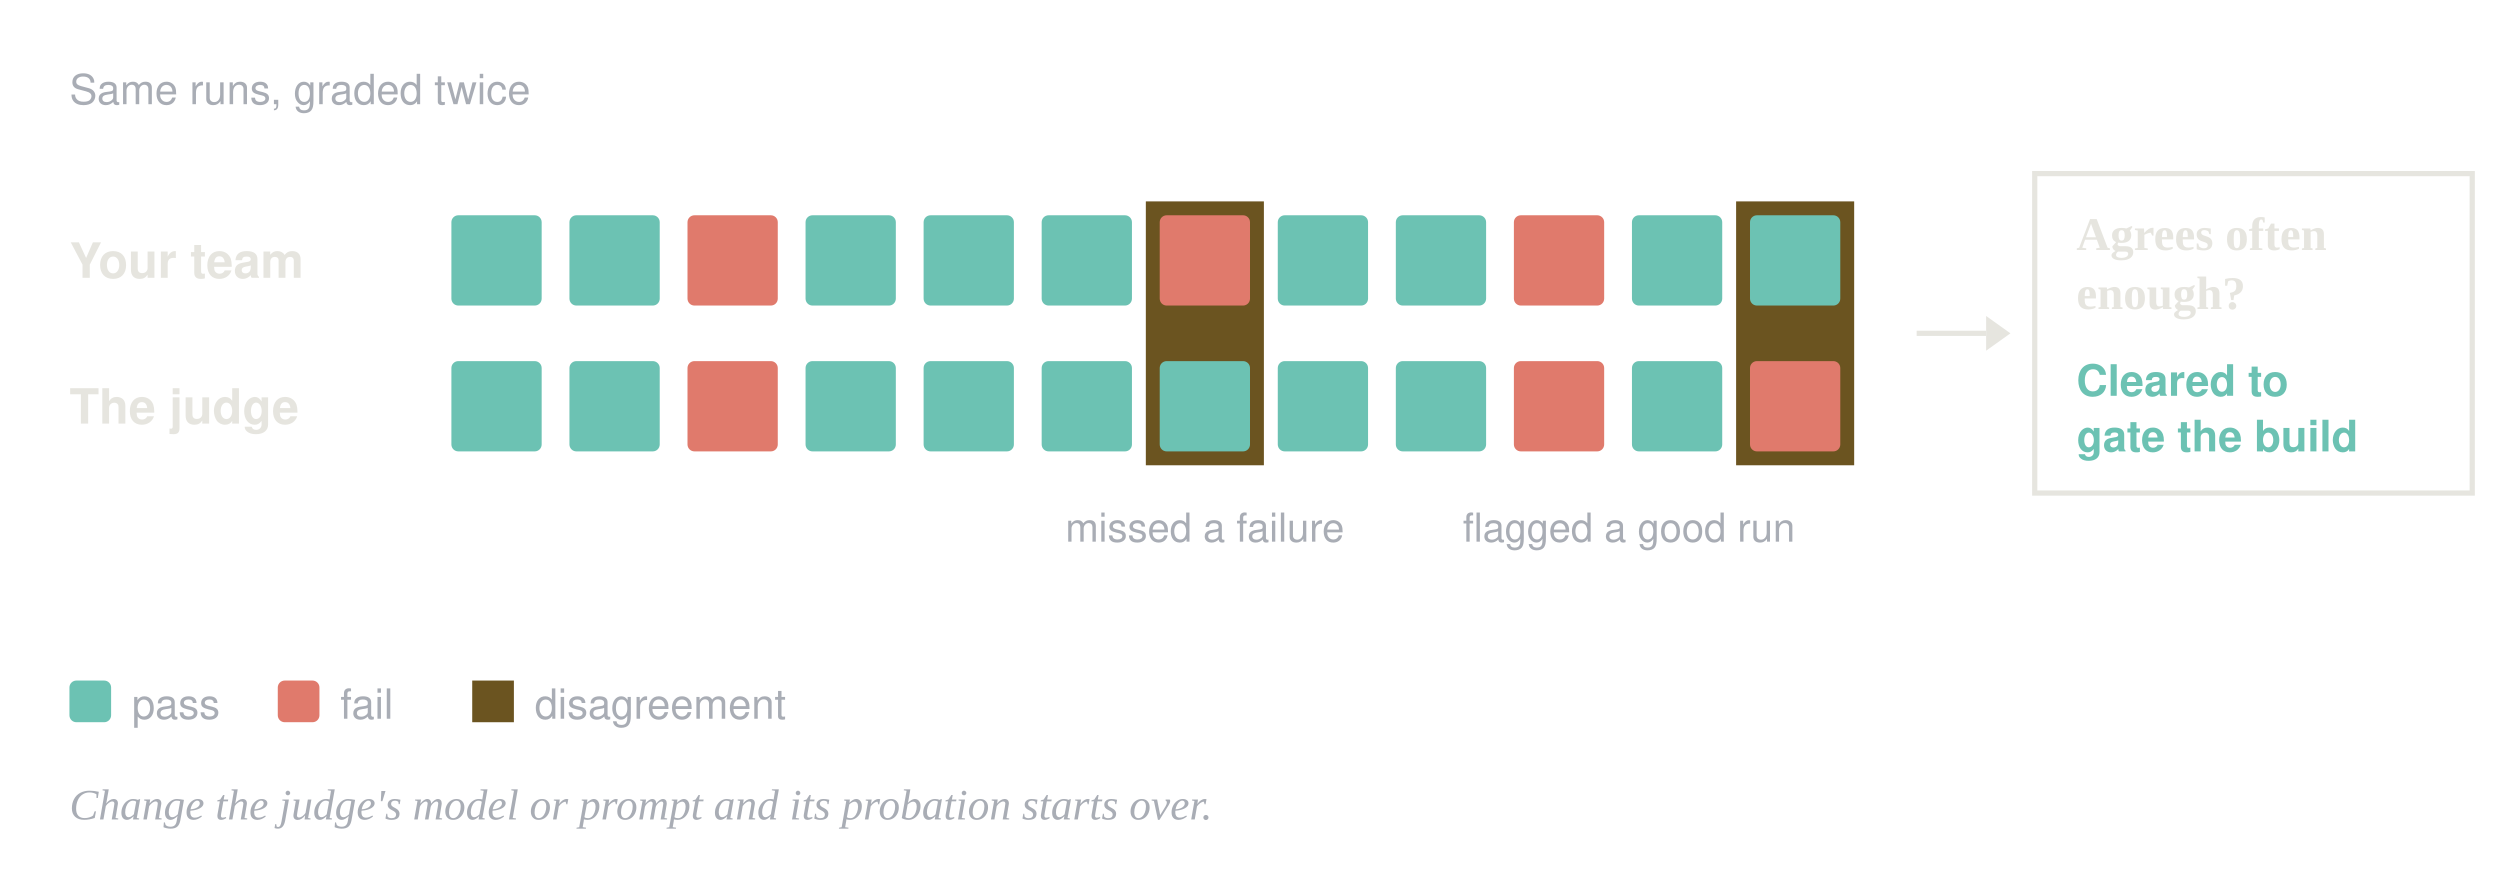
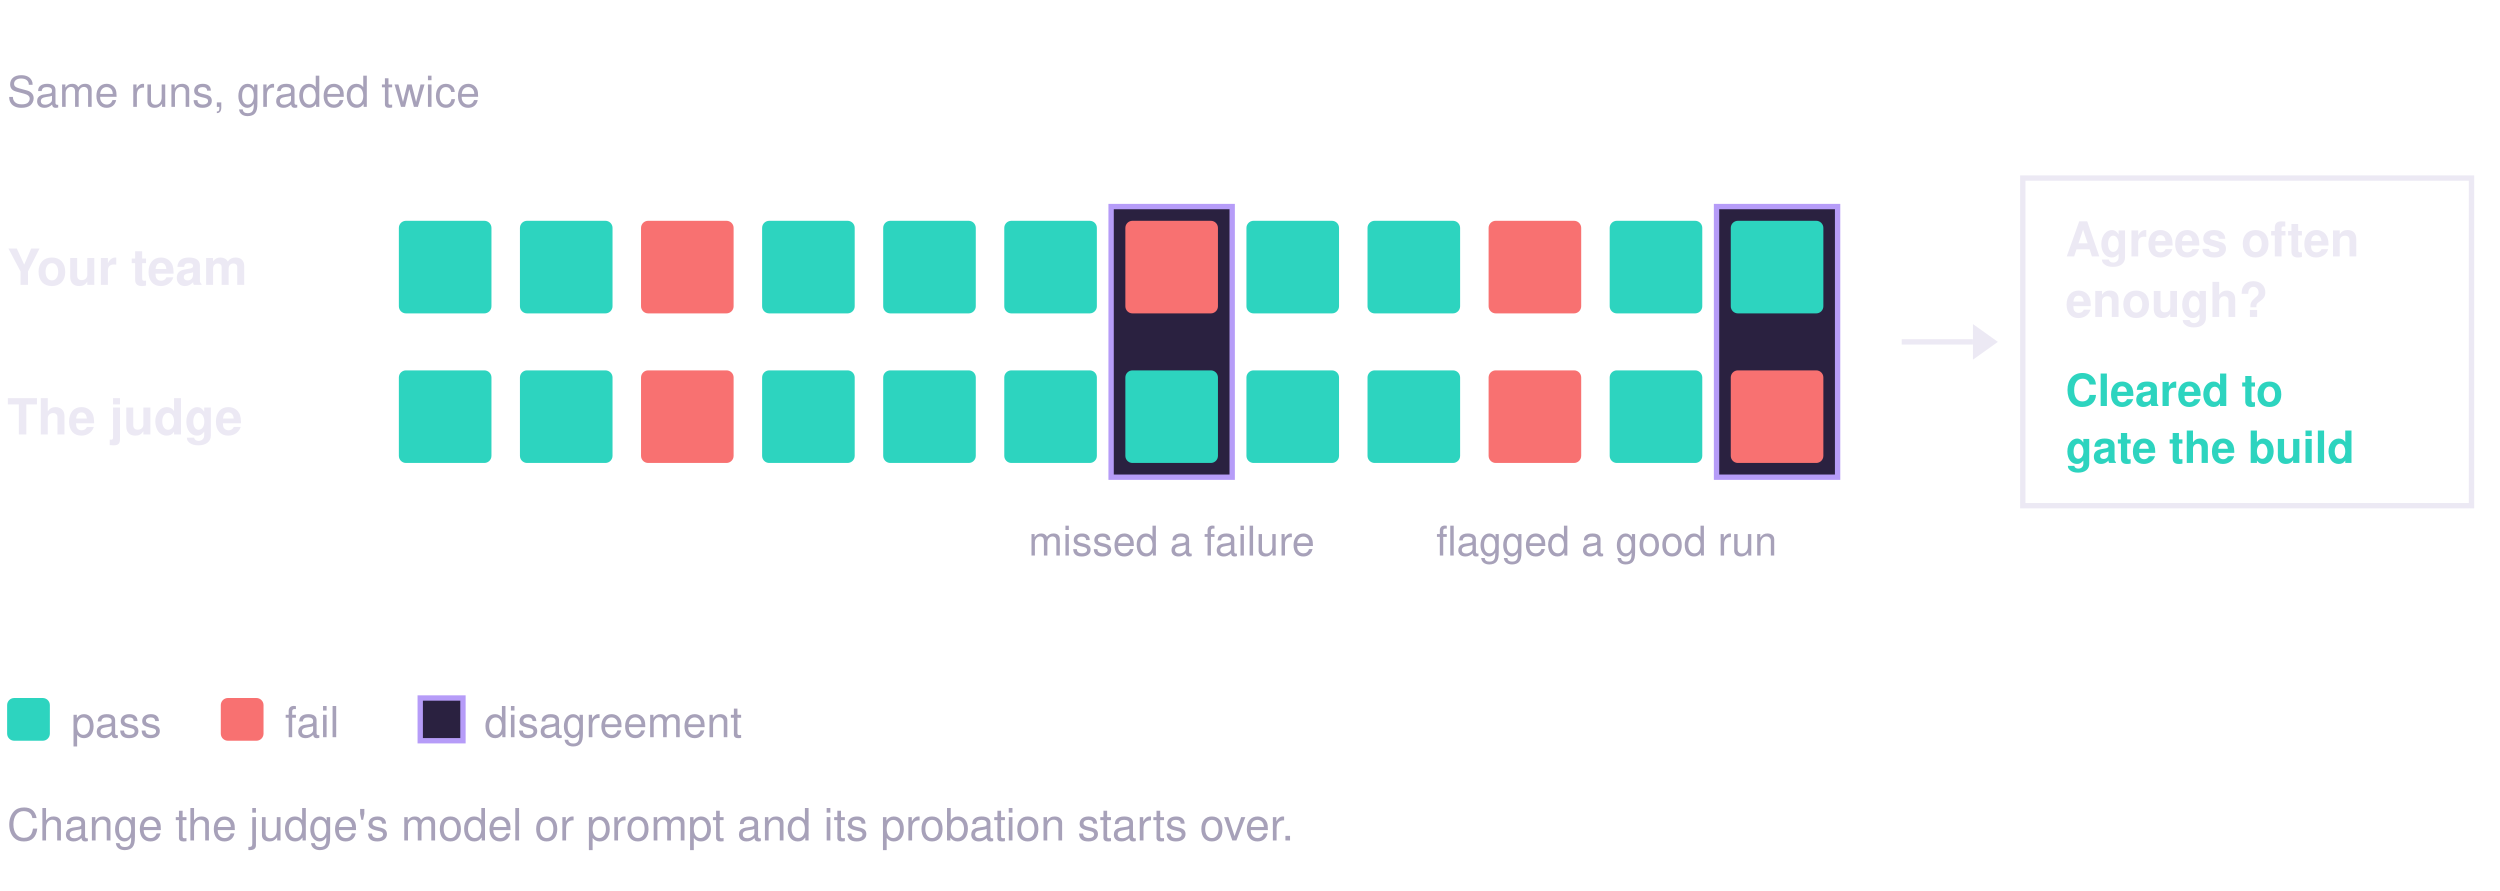
- <svg xmlns="http://www.w3.org/2000/svg" viewBox="0 0 720 250" width="720" height="250" role="img" aria-labelledby="t d">
-   <rect x="130" y="62" width="26" height="26" rx="2" fill="#6cc2b3" />
-   <rect x="130" y="104" width="26" height="26" rx="2" fill="#6cc2b3" />
-   <rect x="164" y="62" width="26" height="26" rx="2" fill="#6cc2b3" />
-   <rect x="164" y="104" width="26" height="26" rx="2" fill="#6cc2b3" />
-   <rect x="198" y="62" width="26" height="26" rx="2" fill="#e07a6c" />
-   <rect x="198" y="104" width="26" height="26" rx="2" fill="#e07a6c" />
-   <rect x="232" y="62" width="26" height="26" rx="2" fill="#6cc2b3" />
-   <rect x="232" y="104" width="26" height="26" rx="2" fill="#6cc2b3" />
-   <rect x="266" y="62" width="26" height="26" rx="2" fill="#6cc2b3" />
-   <rect x="266" y="104" width="26" height="26" rx="2" fill="#6cc2b3" />
-   <rect x="300" y="62" width="26" height="26" rx="2" fill="#6cc2b3" />
-   <rect x="300" y="104" width="26" height="26" rx="2" fill="#6cc2b3" />
-   <rect x="330" y="58" width="34" height="76" fill="#6b5420" />
-   <rect x="334" y="62" width="26" height="26" rx="2" fill="#e07a6c" />
-   <rect x="334" y="104" width="26" height="26" rx="2" fill="#6cc2b3" />
-   <rect x="368" y="62" width="26" height="26" rx="2" fill="#6cc2b3" />
-   <rect x="368" y="104" width="26" height="26" rx="2" fill="#6cc2b3" />
-   <rect x="402" y="62" width="26" height="26" rx="2" fill="#6cc2b3" />
-   <rect x="402" y="104" width="26" height="26" rx="2" fill="#6cc2b3" />
-   <rect x="436" y="62" width="26" height="26" rx="2" fill="#e07a6c" />
-   <rect x="436" y="104" width="26" height="26" rx="2" fill="#e07a6c" />
-   <rect x="470" y="62" width="26" height="26" rx="2" fill="#6cc2b3" />
-   <rect x="470" y="104" width="26" height="26" rx="2" fill="#6cc2b3" />
-   <rect x="500" y="58" width="34" height="76" fill="#6b5420" />
-   <rect x="504" y="62" width="26" height="26" rx="2" fill="#6cc2b3" />
-   <rect x="504" y="104" width="26" height="26" rx="2" fill="#e07a6c" />
-   <text x="20" y="80" fill="#e6e5df" font-family="IBM Plex Sans, -apple-system, Segoe UI, Helvetica, Arial, sans-serif" font-size="14" font-weight="600" text-anchor="start">Your team</text>
-   <text x="20" y="122" fill="#e6e5df" font-family="IBM Plex Sans, -apple-system, Segoe UI, Helvetica, Arial, sans-serif" font-size="14" font-weight="600" text-anchor="start">The judge</text>
-   <text x="20" y="30" fill="#a9adb5" font-family="IBM Plex Sans, -apple-system, Segoe UI, Helvetica, Arial, sans-serif" font-size="12" font-weight="500" text-anchor="start">Same runs, graded twice</text>
-   <text x="347.0" y="156" fill="#a9adb5" font-family="IBM Plex Sans, -apple-system, Segoe UI, Helvetica, Arial, sans-serif" font-size="11.5" font-weight="400" text-anchor="middle">missed a failure</text>
-   <text x="517.0" y="156" fill="#a9adb5" font-family="IBM Plex Sans, -apple-system, Segoe UI, Helvetica, Arial, sans-serif" font-size="11.5" font-weight="400" text-anchor="end">flagged a good run</text>
-   <rect x="20" y="196" width="12" height="12" rx="2" fill="#6cc2b3" />
-   <text x="38" y="207" fill="#a9adb5" font-family="IBM Plex Sans, -apple-system, Segoe UI, Helvetica, Arial, sans-serif" font-size="12" font-weight="400" text-anchor="start">pass</text>
-   <rect x="80" y="196" width="12" height="12" rx="2" fill="#e07a6c" />
-   <text x="98" y="207" fill="#a9adb5" font-family="IBM Plex Sans, -apple-system, Segoe UI, Helvetica, Arial, sans-serif" font-size="12" font-weight="400" text-anchor="start">fail</text>
-   <rect x="136" y="196" width="12" height="12" fill="#6b5420" />
-   <text x="154" y="207" fill="#a9adb5" font-family="IBM Plex Sans, -apple-system, Segoe UI, Helvetica, Arial, sans-serif" font-size="12" font-weight="400" text-anchor="start">disagreement</text>
-   <path d="M552 96 h20" stroke="#e6e5df" stroke-width="1.5" fill="none" />
-   <path d="M572 91 l7 5 l-7 5 z" fill="#e6e5df" />
-   <rect x="586" y="50" width="126" height="92" fill="none" stroke="#e6e5df" stroke-width="1.5" />
-   <text x="598" y="72" fill="#e6e5df" font-family="Source Serif 4, Georgia, serif" font-size="13.5" font-weight="600" text-anchor="start">Agrees often</text>
-   <text x="598" y="89" fill="#e6e5df" font-family="Source Serif 4, Georgia, serif" font-size="13.5" font-weight="600" text-anchor="start">enough?</text>
-   <text x="598" y="114" fill="#6cc2b3" font-family="IBM Plex Sans, -apple-system, Segoe UI, Helvetica, Arial, sans-serif" font-size="12.5" font-weight="600" text-anchor="start">Cleared to</text>
-   <text x="598" y="130" fill="#6cc2b3" font-family="IBM Plex Sans, -apple-system, Segoe UI, Helvetica, Arial, sans-serif" font-size="12.5" font-weight="600" text-anchor="start">gate the build</text>
-   <text x="20" y="236" fill="#a9adb5" font-family="Source Serif 4, Georgia, serif" font-size="12.5" font-weight="400" text-anchor="start" font-style="italic">Change the judge's model or prompt and its probation starts over.</text>
+ <svg xmlns="http://www.w3.org/2000/svg" viewBox="18 0 702 250" width="702" height="250" role="img" aria-labelledby="t d">
+   <rect x="130" y="62" width="26" height="26" rx="2" fill="#2dd4bf" />
+   <rect x="130" y="104" width="26" height="26" rx="2" fill="#2dd4bf" />
+   <rect x="164" y="62" width="26" height="26" rx="2" fill="#2dd4bf" />
+   <rect x="164" y="104" width="26" height="26" rx="2" fill="#2dd4bf" />
+   <rect x="198" y="62" width="26" height="26" rx="2" fill="#f87171" />
+   <rect x="198" y="104" width="26" height="26" rx="2" fill="#f87171" />
+   <rect x="232" y="62" width="26" height="26" rx="2" fill="#2dd4bf" />
+   <rect x="232" y="104" width="26" height="26" rx="2" fill="#2dd4bf" />
+   <rect x="266" y="62" width="26" height="26" rx="2" fill="#2dd4bf" />
+   <rect x="266" y="104" width="26" height="26" rx="2" fill="#2dd4bf" />
+   <rect x="300" y="62" width="26" height="26" rx="2" fill="#2dd4bf" />
+   <rect x="300" y="104" width="26" height="26" rx="2" fill="#2dd4bf" />
+   <rect x="330" y="58" width="34" height="76" fill="#2a2140" stroke="#b69cf8" stroke-width="1.5" />
+   <rect x="334" y="62" width="26" height="26" rx="2" fill="#f87171" />
+   <rect x="334" y="104" width="26" height="26" rx="2" fill="#2dd4bf" />
+   <rect x="368" y="62" width="26" height="26" rx="2" fill="#2dd4bf" />
+   <rect x="368" y="104" width="26" height="26" rx="2" fill="#2dd4bf" />
+   <rect x="402" y="62" width="26" height="26" rx="2" fill="#2dd4bf" />
+   <rect x="402" y="104" width="26" height="26" rx="2" fill="#2dd4bf" />
+   <rect x="436" y="62" width="26" height="26" rx="2" fill="#f87171" />
+   <rect x="436" y="104" width="26" height="26" rx="2" fill="#f87171" />
+   <rect x="470" y="62" width="26" height="26" rx="2" fill="#2dd4bf" />
+   <rect x="470" y="104" width="26" height="26" rx="2" fill="#2dd4bf" />
+   <rect x="500" y="58" width="34" height="76" fill="#2a2140" stroke="#b69cf8" stroke-width="1.5" />
+   <rect x="504" y="62" width="26" height="26" rx="2" fill="#2dd4bf" />
+   <rect x="504" y="104" width="26" height="26" rx="2" fill="#f87171" />
+   <text x="20" y="80" fill="#ece9f4" font-family="Geist, system-ui, -apple-system, 'Segoe UI', Helvetica, Arial, sans-serif" font-size="14" font-weight="600" text-anchor="start">Your team</text>
+   <text x="20" y="122" fill="#ece9f4" font-family="Geist, system-ui, -apple-system, 'Segoe UI', Helvetica, Arial, sans-serif" font-size="14" font-weight="600" text-anchor="start">The judge</text>
+   <text x="20" y="30" fill="#a7a1b9" font-family="Geist, system-ui, -apple-system, 'Segoe UI', Helvetica, Arial, sans-serif" font-size="12" font-weight="500" text-anchor="start">Same runs, graded twice</text>
+   <text x="347.0" y="156" fill="#a7a1b9" font-family="Geist, system-ui, -apple-system, 'Segoe UI', Helvetica, Arial, sans-serif" font-size="11.5" font-weight="400" text-anchor="middle">missed a failure</text>
+   <text x="517.0" y="156" fill="#a7a1b9" font-family="Geist, system-ui, -apple-system, 'Segoe UI', Helvetica, Arial, sans-serif" font-size="11.5" font-weight="400" text-anchor="end">flagged a good run</text>
+   <rect x="20" y="196" width="12" height="12" rx="2" fill="#2dd4bf" />
+   <text x="38" y="207" fill="#a7a1b9" font-family="Geist, system-ui, -apple-system, 'Segoe UI', Helvetica, Arial, sans-serif" font-size="12" font-weight="400" text-anchor="start">pass</text>
+   <rect x="80" y="196" width="12" height="12" rx="2" fill="#f87171" />
+   <text x="98" y="207" fill="#a7a1b9" font-family="Geist, system-ui, -apple-system, 'Segoe UI', Helvetica, Arial, sans-serif" font-size="12" font-weight="400" text-anchor="start">fail</text>
+   <rect x="136" y="196" width="12" height="12" fill="#2a2140" stroke="#b69cf8" stroke-width="1.5" />
+   <text x="154" y="207" fill="#a7a1b9" font-family="Geist, system-ui, -apple-system, 'Segoe UI', Helvetica, Arial, sans-serif" font-size="12" font-weight="400" text-anchor="start">disagreement</text>
+   <path d="M552 96 h20" stroke="#ece9f4" stroke-width="1.5" fill="none" />
+   <path d="M572 91 l7 5 l-7 5 z" fill="#ece9f4" />
+   <rect x="586" y="50" width="126" height="92" fill="none" stroke="#ece9f4" stroke-width="1.5" />
+   <text x="598" y="72" fill="#ece9f4" font-family="Geist, system-ui, -apple-system, 'Segoe UI', Helvetica, Arial, sans-serif" font-size="13.5" font-weight="600" text-anchor="start">Agrees often</text>
+   <text x="598" y="89" fill="#ece9f4" font-family="Geist, system-ui, -apple-system, 'Segoe UI', Helvetica, Arial, sans-serif" font-size="13.5" font-weight="600" text-anchor="start">enough?</text>
+   <text x="598" y="114" fill="#2dd4bf" font-family="Geist, system-ui, -apple-system, 'Segoe UI', Helvetica, Arial, sans-serif" font-size="12.5" font-weight="600" text-anchor="start">Cleared to</text>
+   <text x="598" y="130" fill="#2dd4bf" font-family="Geist, system-ui, -apple-system, 'Segoe UI', Helvetica, Arial, sans-serif" font-size="12.5" font-weight="600" text-anchor="start">gate the build</text>
+   <text x="20" y="236" fill="#a7a1b9" font-family="Geist, system-ui, -apple-system, 'Segoe UI', Helvetica, Arial, sans-serif" font-size="12.5" font-weight="400" text-anchor="start">Change the judge's model or prompt and its probation starts over.</text>
</svg>
